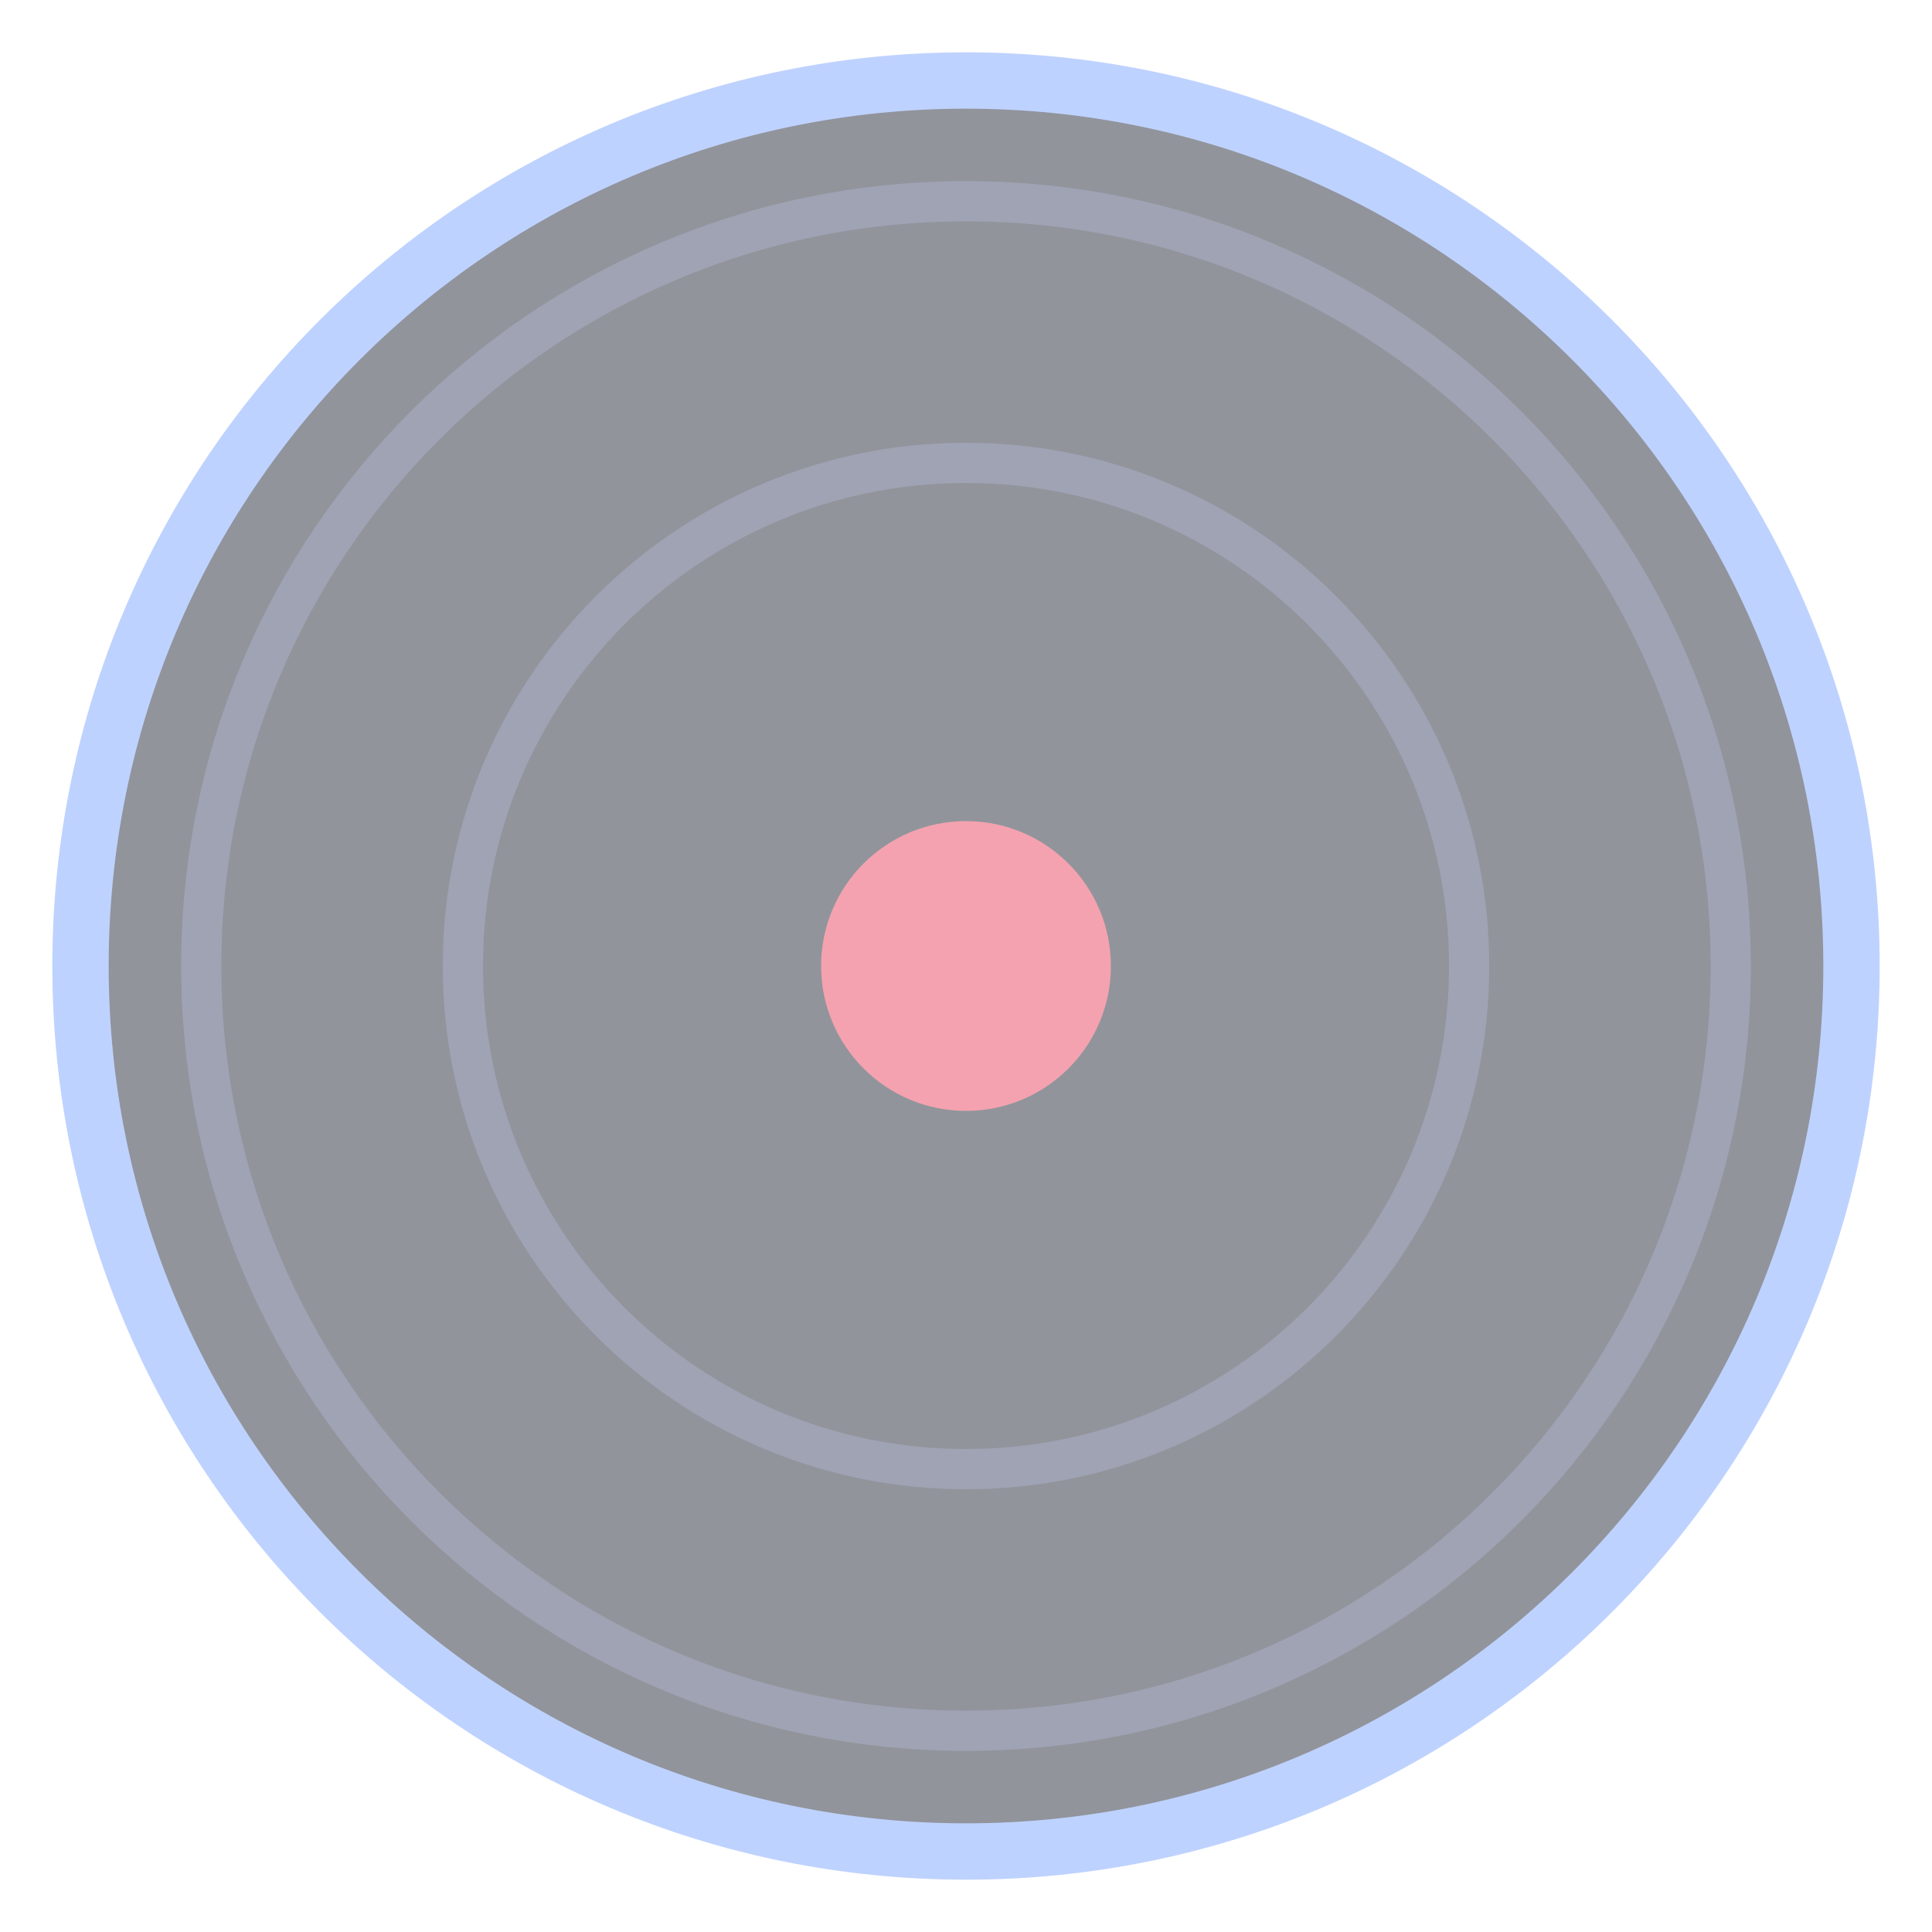
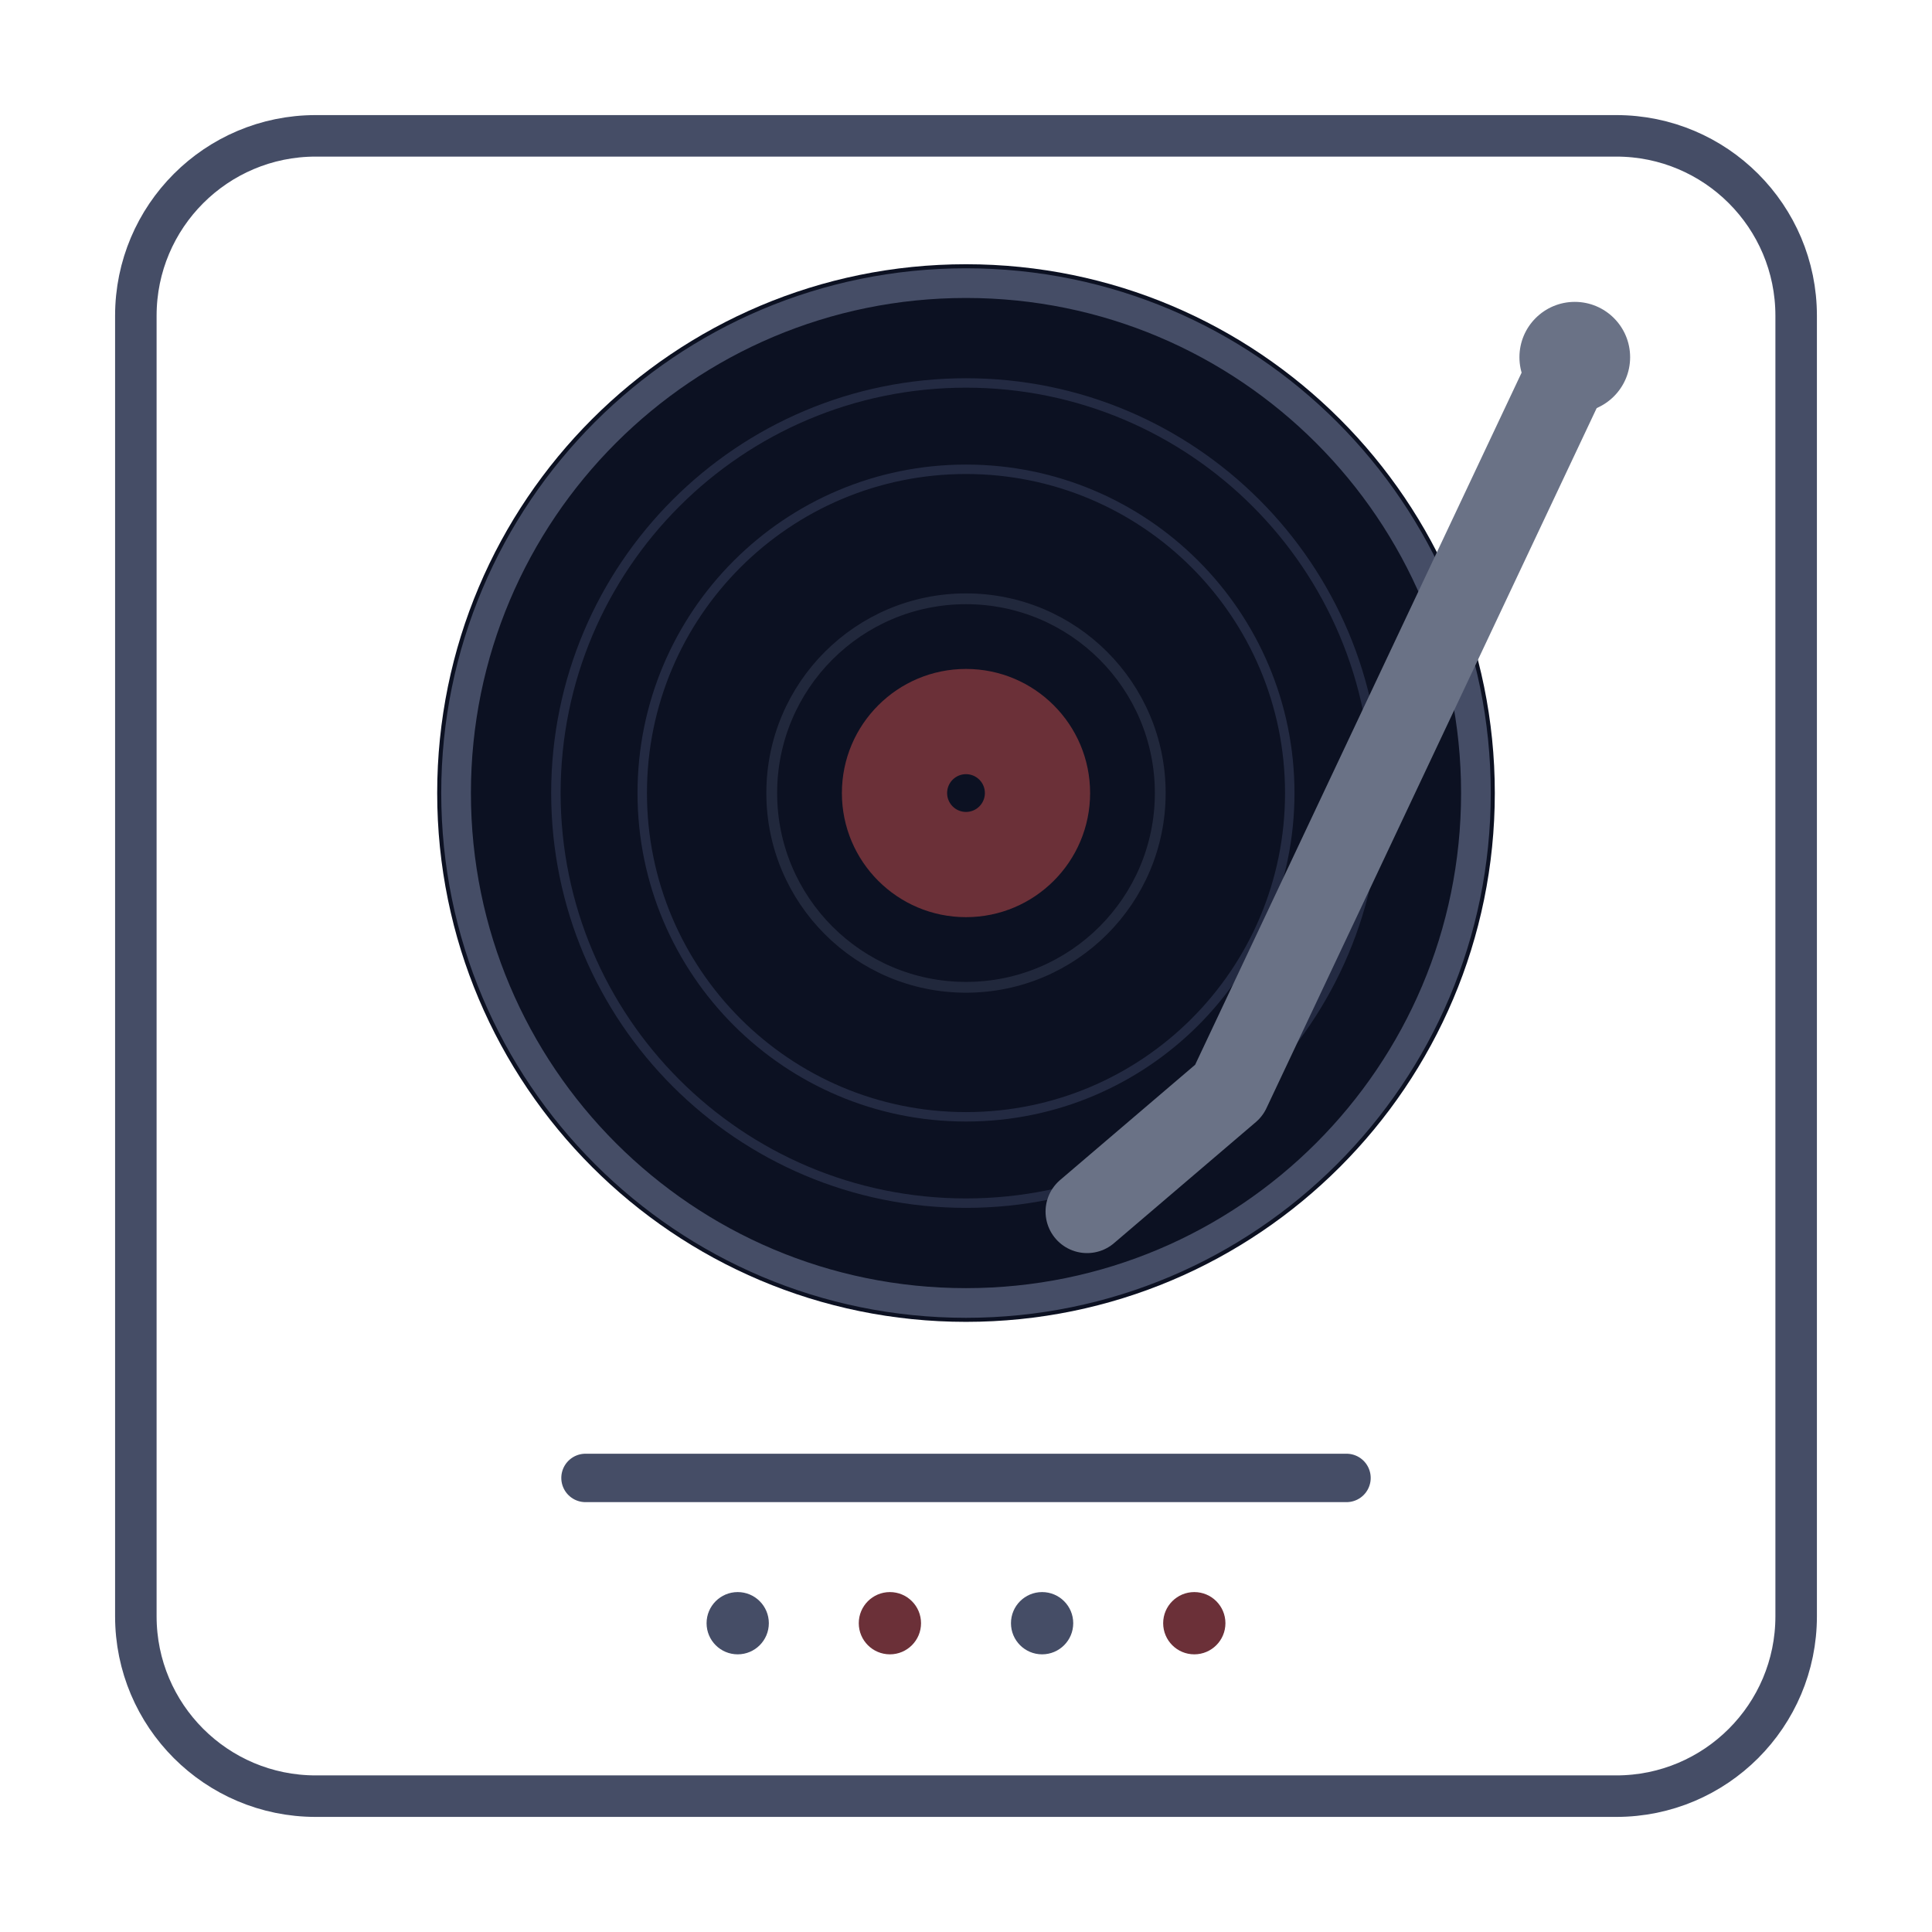
<svg xmlns="http://www.w3.org/2000/svg" width="40" height="40" viewBox="0 0 48 48" role="img" aria-label="Tango Mode emblem (inactive)">
-   <g opacity="0.45">
-     <circle cx="24" cy="24" r="22" fill="#0c1122" />
-     <circle cx="24" cy="24" r="22" fill="none" stroke="#6f9bff" stroke-width="1.4" />
-     <circle cx="24" cy="24" r="19" fill="none" stroke="#2a3357" stroke-width="1" />
-     <circle cx="24" cy="24" r="12.5" fill="none" stroke="#2a3357" stroke-width="1" />
-     <circle cx="24" cy="24" r="3.6" fill="#e6314e" />
+   <g transform="translate(2 2) scale(0.0859375)">
+     <g transform="translate(256 206) scale(0.78) translate(-212 -212)">
+       <circle cx="212" cy="212" r="196" fill="#0c1122" />
+       <circle cx="212" cy="212" r="189" fill="none" stroke="#454d66" stroke-width="11" />
+       <circle cx="212" cy="212" r="152" fill="none" stroke="#232a42" stroke-width="3.5" />
+       <circle cx="212" cy="212" r="120" fill="none" stroke="#232a42" stroke-width="3.5" />
+       <circle cx="212" cy="212" r="72" fill="none" stroke="#454d66" stroke-width="4" opacity="0.38" />
+       <circle cx="212" cy="212" r="46" fill="#6b3038" />
+       <circle cx="212" cy="212" r="7" fill="#0c1122" />
+     </g>
+     <rect x="16" y="16" width="480" height="480" rx="52" fill="none" stroke="#454d66" stroke-width="12" />
+     <circle cx="432" cy="80" r="16" fill="#6a7286" />
+     <polyline points="432,80 332,292 291,327" fill="none" stroke="#6a7286" stroke-width="24" stroke-linecap="round" stroke-linejoin="round" />
+     <line x1="146" y1="404" x2="366" y2="404" stroke="#454d66" stroke-width="14" stroke-linecap="round" />
+     <circle cx="190" cy="446" r="9" fill="#454d66" />
+     <circle cx="234" cy="446" r="9" fill="#6b3038" />
+     <circle cx="278" cy="446" r="9" fill="#454d66" />
+     <circle cx="322" cy="446" r="9" fill="#6b3038" />
  </g>
</svg>
